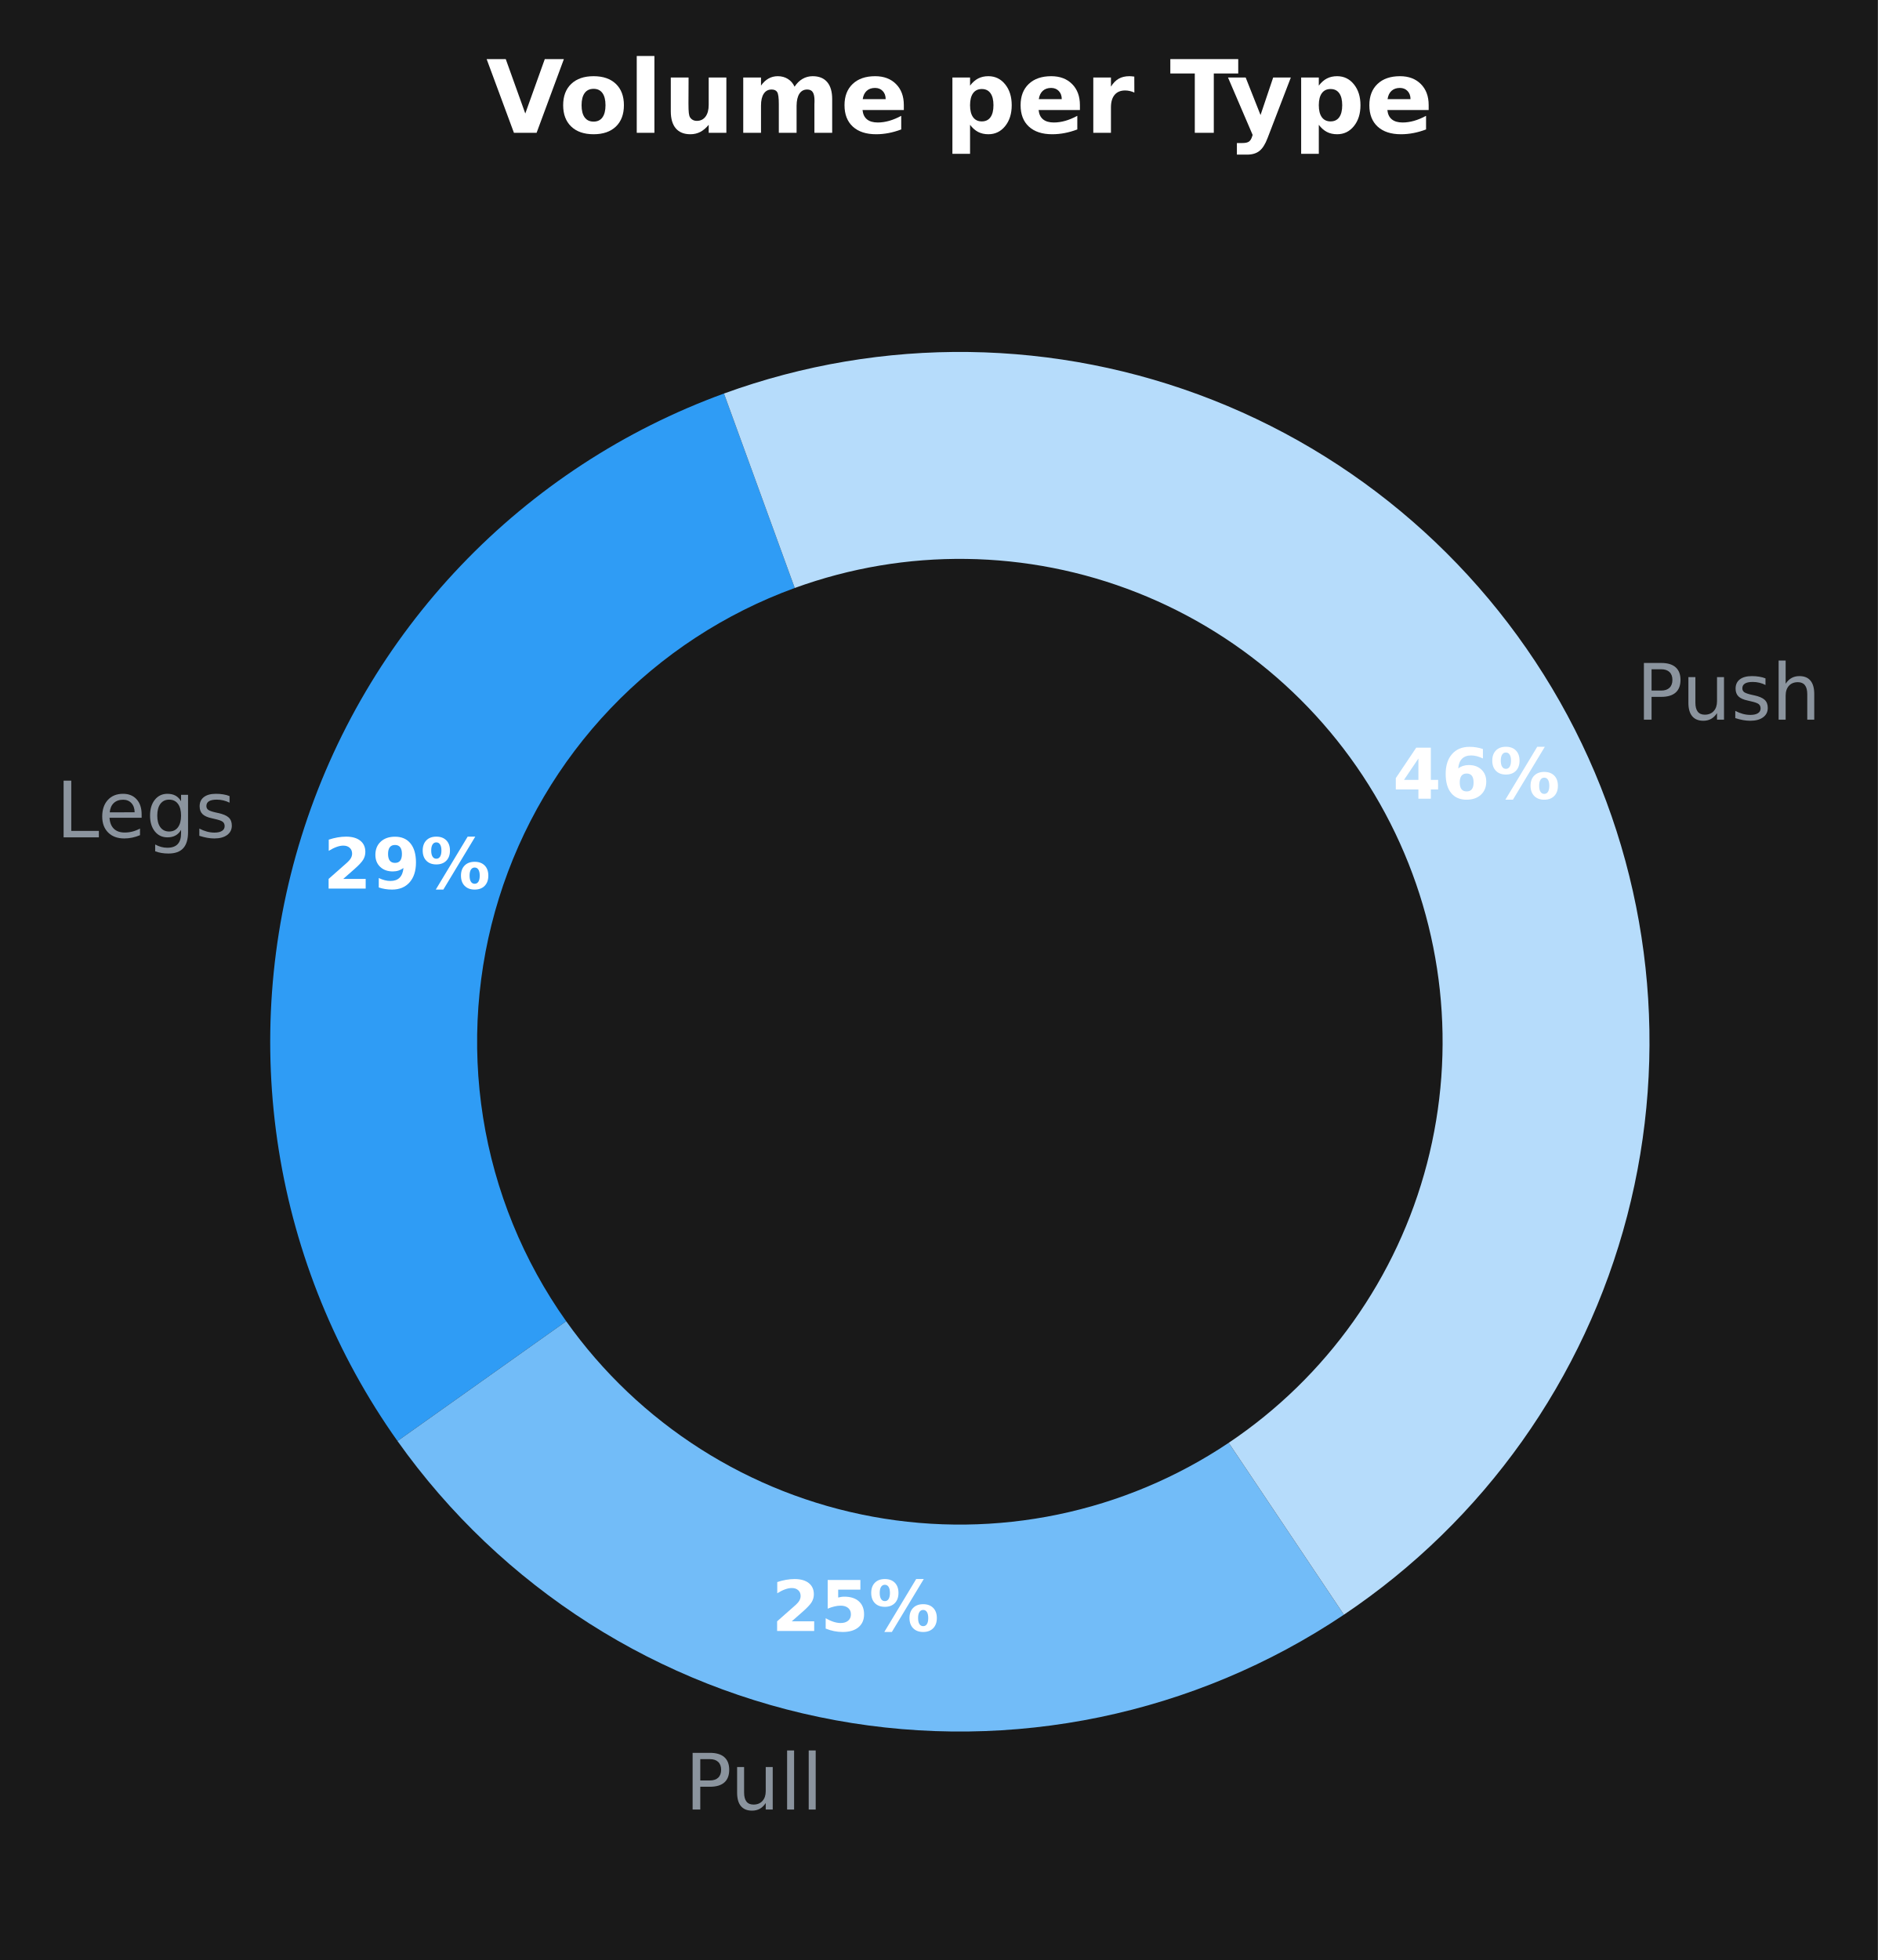
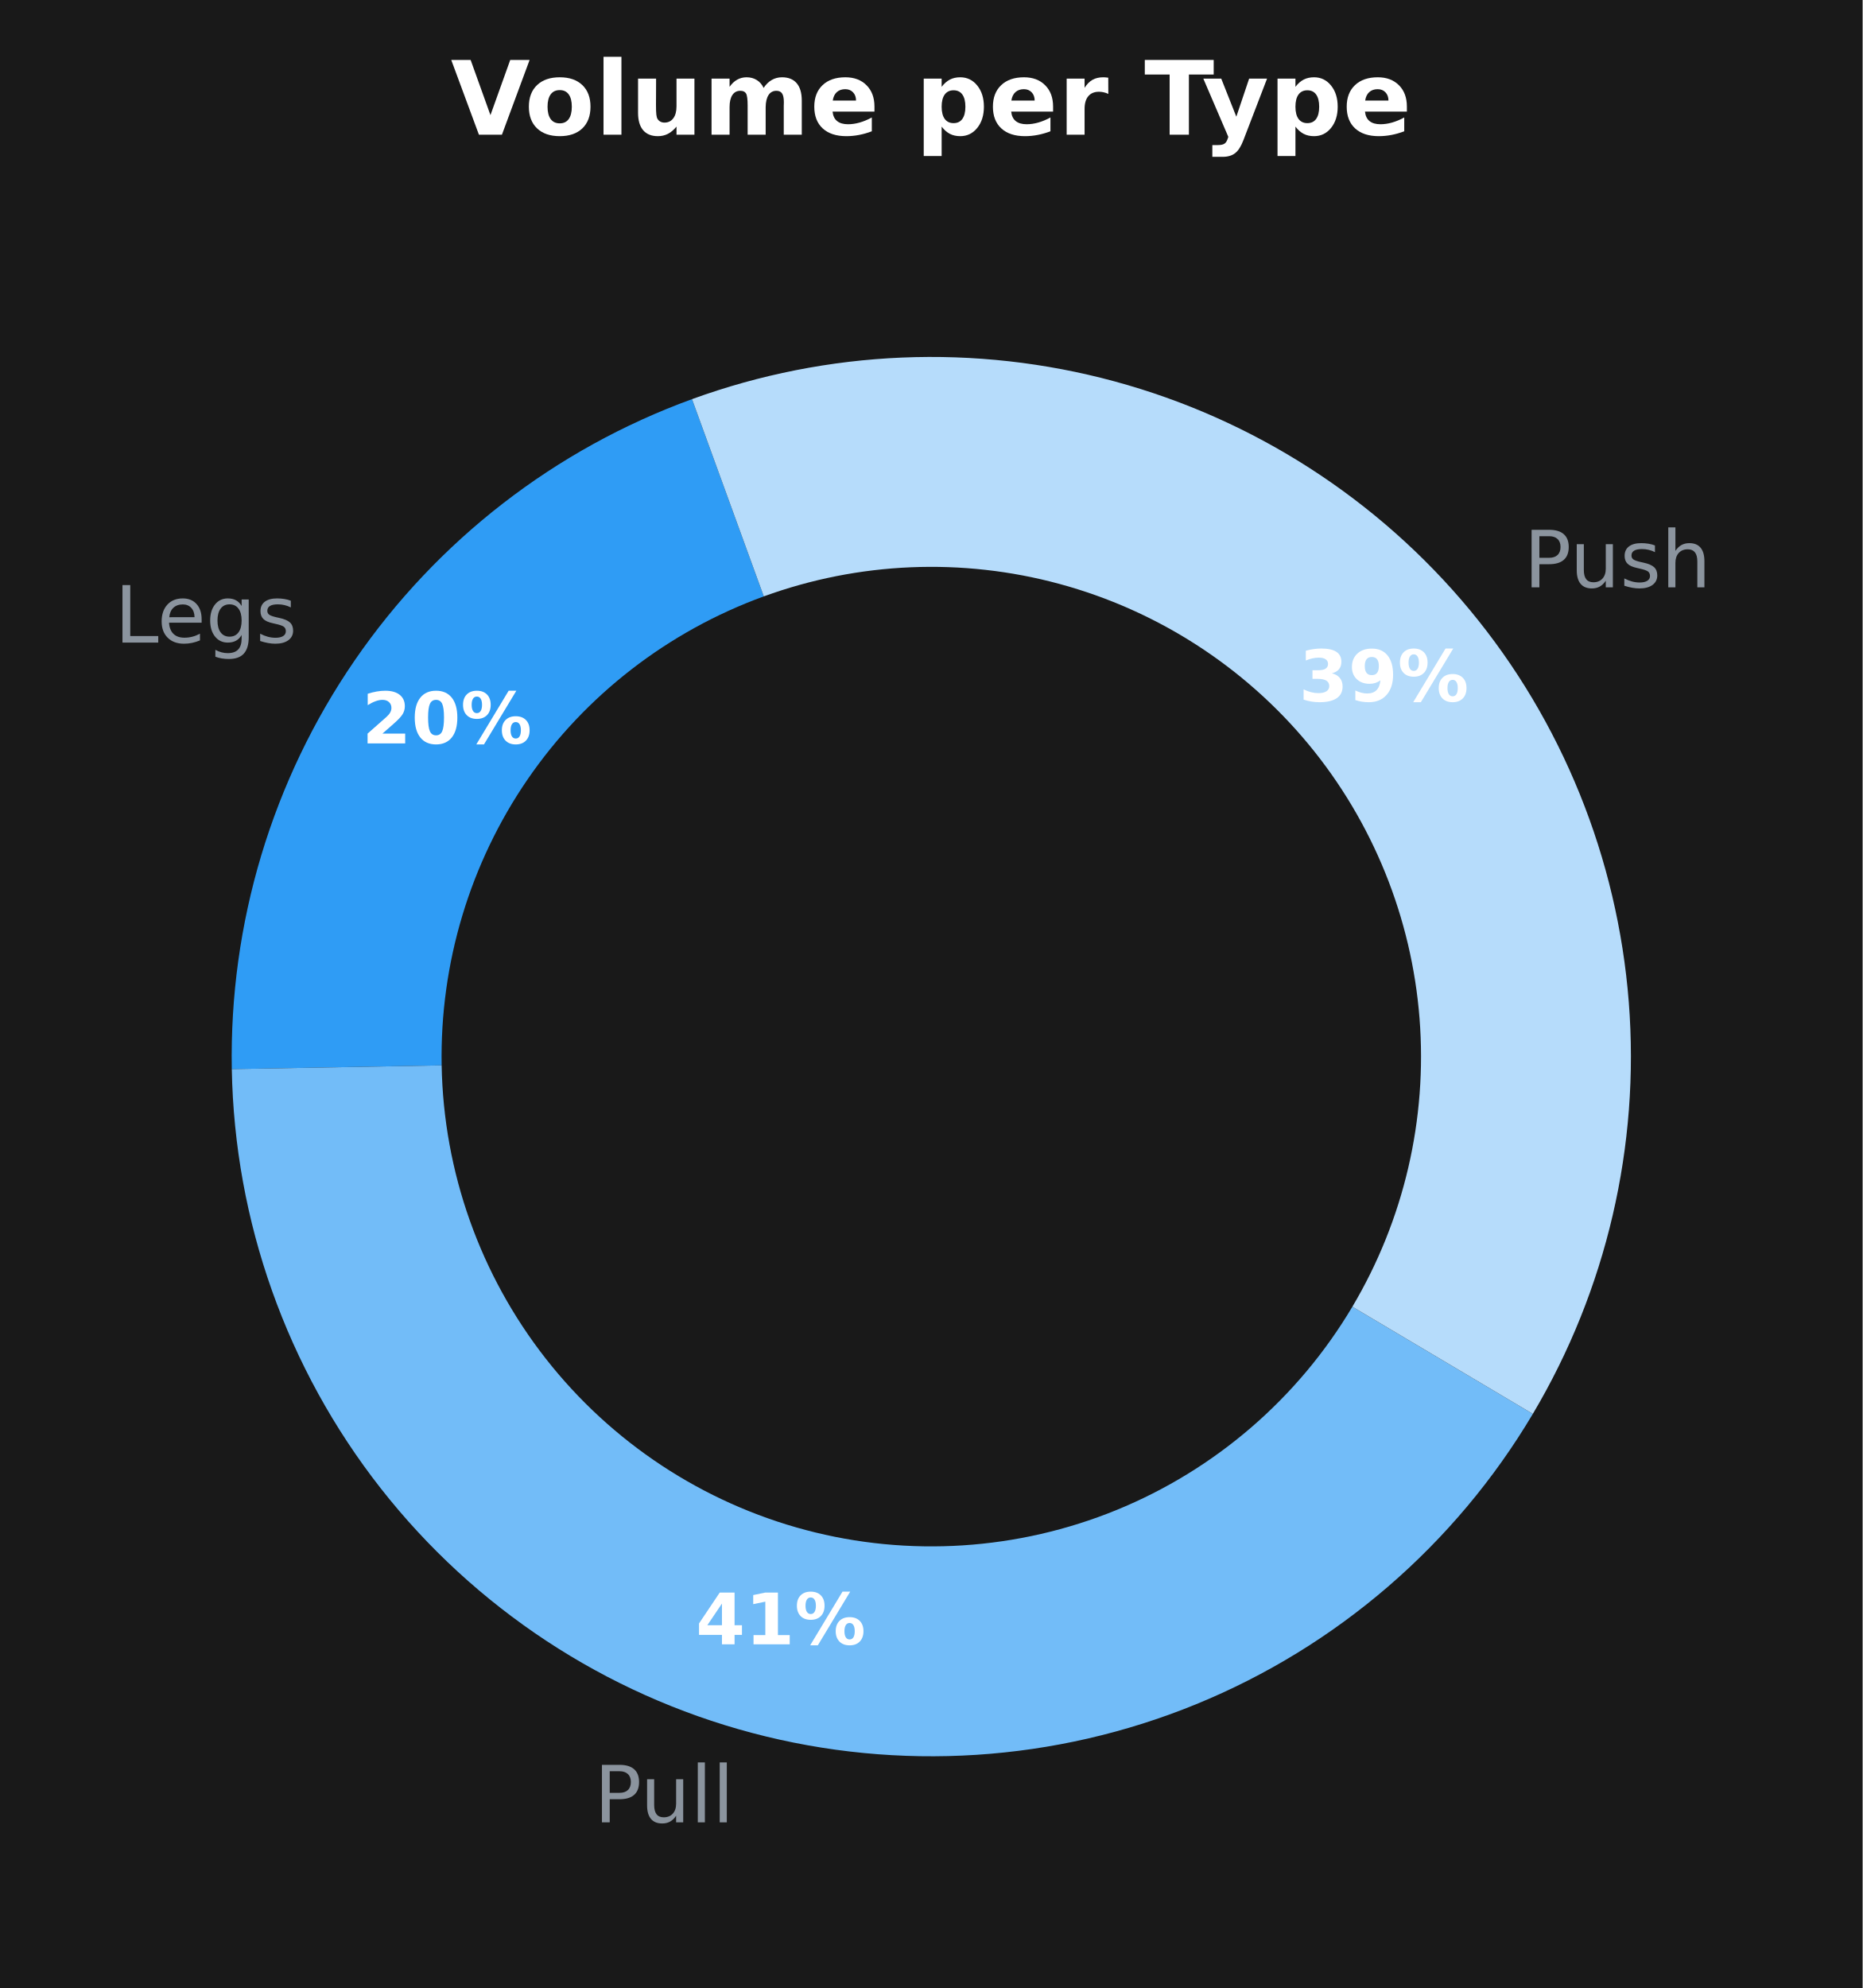
- <svg xmlns="http://www.w3.org/2000/svg" xmlns:xlink="http://www.w3.org/1999/xlink" width="241.54pt" height="252.038pt" viewBox="0 0 241.54 252.038" version="1.1">
+ <svg xmlns="http://www.w3.org/2000/svg" xmlns:xlink="http://www.w3.org/1999/xlink" width="236.16pt" height="252.038pt" viewBox="0 0 236.16 252.038" version="1.1">
  <defs>
    <style type="text/css">*{stroke-linejoin: round; stroke-linecap: butt}</style>
  </defs>
  <g id="figure_1">
    <g id="patch_1">
-       <path d="M 0 252.038  L 241.54 252.038  L 241.54 0  L 0 0  z " style="fill: #191919" />
+       <path d="M 0 252.038  L 236.16 252.038  L 236.16 0  L 0 0  z " style="fill: #191919" />
    </g>
    <g id="axes_1">
      <g id="patch_2">
-         <path d="M 93.121 50.603  C 80.291 55.273 68.711 62.843 59.285 72.721  C 49.859 82.599 42.84 94.521 38.776 107.556  C 34.712 120.591 33.712 134.39 35.854 147.874  C 37.996 161.359 43.223 174.169 51.126 185.302  L 72.826 169.899  C 67.294 162.105 63.636 153.139 62.136 143.699  C 60.637 134.26 61.337 124.601 64.181 115.477  C 67.026 106.352 71.939 98.007 78.537 91.092  C 85.136 84.177 93.242 78.879 102.223 75.61  z " style="fill: #2f9cf5" />
+         <path d="M 87.741 50.603  C 70.384 56.921 55.426 68.506 44.966 83.731  C 34.507 98.956 29.06 117.074 29.39 135.543  L 55.997 135.067  C 55.766 122.139 59.579 109.456 66.9 98.799  C 74.222 88.141 84.693 80.032 96.843 75.61  z " style="fill: #2f9cf5" />
      </g>
      <g id="patch_3">
-         <path d="M 51.126 185.302  C 64.502 204.146 84.725 217.036 107.454 221.206  C 130.182 225.376 153.664 220.503 172.857 207.635  L 158.038 185.532  C 144.603 194.54 128.165 197.95 112.256 195.031  C 96.346 192.113 82.189 183.089 72.826 169.899  z " style="fill: #72bcf8" />
+         <path d="M 29.39 135.543  C 29.735 154.834 36.364 173.496 48.267 188.681  C 60.17 203.866 76.709 214.761 95.36 219.703  C 114.01 224.645 133.773 223.369 151.634 216.071  C 169.495 208.772 184.496 195.842 194.348 179.253  L 171.467 165.664  C 164.571 177.277 154.07 186.328 141.568 191.437  C 129.065 196.546 115.231 197.439 102.176 193.979  C 89.12 190.52 77.543 182.894 69.211 172.264  C 60.879 161.634 56.238 148.571 55.997 135.067  z " style="fill: #72bcf8" />
      </g>
      <g id="patch_4">
-         <path d="M 172.857 207.635  C 190.855 195.568 203.823 177.315 209.292 156.347  C 214.761 135.38 212.362 113.118 202.552 93.798  C 192.741 74.477 176.183 59.405 156.028 51.449  C 135.872 43.493 113.484 43.192 93.121 50.603  L 102.223 75.61  C 116.476 70.422 132.148 70.633 146.257 76.202  C 160.366 81.771 171.957 92.321 178.824 105.846  C 185.692 119.37 187.371 134.953 183.542 149.631  C 179.714 164.308 170.637 177.085 158.038 185.532  z " style="fill: #b6dcfb" />
+         <path d="M 194.348 179.253  C 203.689 163.523 207.94 145.282 206.514 127.044  C 205.088 108.805 198.054 91.446 186.381 77.36  C 174.708 63.273 158.958 53.137 141.302 48.348  C 123.646 43.558 104.933 44.346 87.741 50.603  L 96.843 75.61  C 108.877 71.23 121.976 70.678 134.335 74.031  C 146.695 77.383 157.72 84.479 165.891 94.339  C 174.062 104.2 178.986 116.351 179.984 129.118  C 180.982 141.885 178.007 154.654 171.467 165.664  z " style="fill: #b6dcfb" />
      </g>
      <g id="matplotlib.axis_1" />
      <g id="matplotlib.axis_2" />
      <g id="text_1">
-         <g style="fill: #8b949e" transform="translate(7.2 107.6754) scale(0.1 -0.1)">
+         <g style="fill: #8b949e" transform="translate(14.54715 81.46721) scale(0.1 -0.1)">
          <defs>
            <path id="DejaVuSans-4c" d="M 628 4666  L 1259 4666  L 1259 531  L 3531 531  L 3531 0  L 628 0  L 628 4666  z " transform="scale(0.015625)" />
            <path id="DejaVuSans-65" d="M 3597 1894  L 3597 1613  L 953 1613  Q 991 1019 1311 708  Q 1631 397 2203 397  Q 2534 397 2845 478  Q 3156 559 3463 722  L 3463 178  Q 3153 47 2828 -22  Q 2503 -91 2169 -91  Q 1331 -91 842 396  Q 353 884 353 1716  Q 353 2575 817 3079  Q 1281 3584 2069 3584  Q 2775 3584 3186 3129  Q 3597 2675 3597 1894  z M 3022 2063  Q 3016 2534 2758 2815  Q 2500 3097 2075 3097  Q 1594 3097 1305 2825  Q 1016 2553 972 2059  L 3022 2063  z " transform="scale(0.015625)" />
            <path id="DejaVuSans-67" d="M 2906 1791  Q 2906 2416 2648 2759  Q 2391 3103 1925 3103  Q 1463 3103 1205 2759  Q 947 2416 947 1791  Q 947 1169 1205 825  Q 1463 481 1925 481  Q 2391 481 2648 825  Q 2906 1169 2906 1791  z M 3481 434  Q 3481 -459 3084 -895  Q 2688 -1331 1869 -1331  Q 1566 -1331 1297 -1286  Q 1028 -1241 775 -1147  L 775 -588  Q 1028 -725 1275 -790  Q 1522 -856 1778 -856  Q 2344 -856 2625 -561  Q 2906 -266 2906 331  L 2906 616  Q 2728 306 2450 153  Q 2172 0 1784 0  Q 1141 0 747 490  Q 353 981 353 1791  Q 353 2603 747 3093  Q 1141 3584 1784 3584  Q 2172 3584 2450 3431  Q 2728 3278 2906 2969  L 2906 3500  L 3481 3500  L 3481 434  z " transform="scale(0.015625)" />
            <path id="DejaVuSans-73" d="M 2834 3397  L 2834 2853  Q 2591 2978 2328 3040  Q 2066 3103 1784 3103  Q 1356 3103 1142 2972  Q 928 2841 928 2578  Q 928 2378 1081 2264  Q 1234 2150 1697 2047  L 1894 2003  Q 2506 1872 2764 1633  Q 3022 1394 3022 966  Q 3022 478 2636 193  Q 2250 -91 1575 -91  Q 1294 -91 989 -36  Q 684 19 347 128  L 347 722  Q 666 556 975 473  Q 1284 391 1588 391  Q 1994 391 2212 530  Q 2431 669 2431 922  Q 2431 1156 2273 1281  Q 2116 1406 1581 1522  L 1381 1569  Q 847 1681 609 1914  Q 372 2147 372 2553  Q 372 3047 722 3315  Q 1072 3584 1716 3584  Q 2034 3584 2315 3537  Q 2597 3491 2834 3397  z " transform="scale(0.015625)" />
          </defs>
          <use xlink:href="#DejaVuSans-4c" />
          <use xlink:href="#DejaVuSans-65" transform="translate(53.96289 0)" />
          <use xlink:href="#DejaVuSans-67" transform="translate(115.4863 0)" />
          <use xlink:href="#DejaVuSans-73" transform="translate(178.9629 0)" />
        </g>
      </g>
      <g id="text_2">
-         <g style="fill: #ffffff" transform="translate(41.55443 114.2639) scale(0.09 -0.09)">
+         <g style="fill: #ffffff" transform="translate(45.89335 94.2504) scale(0.09 -0.09)">
          <defs>
            <path id="DejaVuSans-Bold-32" d="M 1844 884  L 3897 884  L 3897 0  L 506 0  L 506 884  L 2209 2388  Q 2438 2594 2547 2791  Q 2656 2988 2656 3200  Q 2656 3528 2436 3728  Q 2216 3928 1850 3928  Q 1569 3928 1234 3808  Q 900 3688 519 3450  L 519 4475  Q 925 4609 1322 4679  Q 1719 4750 2100 4750  Q 2938 4750 3402 4381  Q 3866 4013 3866 3353  Q 3866 2972 3669 2642  Q 3472 2313 2841 1759  L 1844 884  z " transform="scale(0.015625)" />
-             <path id="DejaVuSans-Bold-39" d="M 641 103  L 641 966  Q 928 831 1190 764  Q 1453 697 1709 697  Q 2247 697 2547 995  Q 2847 1294 2900 1881  Q 2688 1725 2447 1647  Q 2206 1569 1925 1569  Q 1209 1569 770 1986  Q 331 2403 331 3084  Q 331 3838 820 4291  Q 1309 4744 2131 4744  Q 3044 4744 3544 4128  Q 4044 3513 4044 2388  Q 4044 1231 3459 570  Q 2875 -91 1856 -91  Q 1528 -91 1228 -42  Q 928 6 641 103  z M 2125 2350  Q 2441 2350 2600 2554  Q 2759 2759 2759 3169  Q 2759 3575 2600 3781  Q 2441 3988 2125 3988  Q 1809 3988 1650 3781  Q 1491 3575 1491 3169  Q 1491 2759 1650 2554  Q 1809 2350 2125 2350  z " transform="scale(0.015625)" />
+             <path id="DejaVuSans-Bold-30" d="M 2944 2338  Q 2944 3213 2780 3570  Q 2616 3928 2228 3928  Q 1841 3928 1675 3570  Q 1509 3213 1509 2338  Q 1509 1453 1675 1090  Q 1841 728 2228 728  Q 2613 728 2778 1090  Q 2944 1453 2944 2338  z M 4147 2328  Q 4147 1169 3647 539  Q 3147 -91 2228 -91  Q 1306 -91 806 539  Q 306 1169 306 2328  Q 306 3491 806 4120  Q 1306 4750 2228 4750  Q 3147 4750 3647 4120  Q 4147 3491 4147 2328  z " transform="scale(0.015625)" />
            <path id="DejaVuSans-Bold-25" d="M 4959 1925  Q 4738 1925 4616 1733  Q 4494 1541 4494 1184  Q 4494 825 4614 633  Q 4734 441 4959 441  Q 5184 441 5303 633  Q 5422 825 5422 1184  Q 5422 1541 5301 1733  Q 5181 1925 4959 1925  z M 4959 2450  Q 5541 2450 5875 2112  Q 6209 1775 6209 1184  Q 6209 594 5875 251  Q 5541 -91 4959 -91  Q 4378 -91 4042 251  Q 3706 594 3706 1184  Q 3706 1772 4042 2111  Q 4378 2450 4959 2450  z M 2094 -91  L 1403 -91  L 4319 4750  L 5013 4750  L 2094 -91  z M 1453 4750  Q 2034 4750 2367 4411  Q 2700 4072 2700 3481  Q 2700 2891 2367 2550  Q 2034 2209 1453 2209  Q 872 2209 539 2550  Q 206 2891 206 3481  Q 206 4072 539 4411  Q 872 4750 1453 4750  z M 1453 4225  Q 1228 4225 1106 4031  Q 984 3838 984 3481  Q 984 3122 1106 2926  Q 1228 2731 1453 2731  Q 1678 2731 1798 2926  Q 1919 3122 1919 3481  Q 1919 3838 1797 4031  Q 1675 4225 1453 4225  z " transform="scale(0.015625)" />
          </defs>
          <use xlink:href="#DejaVuSans-Bold-32" />
-           <use xlink:href="#DejaVuSans-Bold-39" transform="translate(69.58008 0)" />
+           <use xlink:href="#DejaVuSans-Bold-30" transform="translate(69.58008 0)" />
          <use xlink:href="#DejaVuSans-Bold-25" transform="translate(139.1602 0)" />
        </g>
      </g>
      <g id="text_3">
-         <g style="fill: #8b949e" transform="translate(88.10455 232.69) scale(0.1 -0.1)">
+         <g style="fill: #8b949e" transform="translate(75.33902 231.0367) scale(0.1 -0.1)">
          <defs>
            <path id="DejaVuSans-50" d="M 1259 4147  L 1259 2394  L 2053 2394  Q 2494 2394 2734 2622  Q 2975 2850 2975 3272  Q 2975 3691 2734 3919  Q 2494 4147 2053 4147  L 1259 4147  z M 628 4666  L 2053 4666  Q 2838 4666 3239 4311  Q 3641 3956 3641 3272  Q 3641 2581 3239 2228  Q 2838 1875 2053 1875  L 1259 1875  L 1259 0  L 628 0  L 628 4666  z " transform="scale(0.015625)" />
            <path id="DejaVuSans-75" d="M 544 1381  L 544 3500  L 1119 3500  L 1119 1403  Q 1119 906 1312 657  Q 1506 409 1894 409  Q 2359 409 2629 706  Q 2900 1003 2900 1516  L 2900 3500  L 3475 3500  L 3475 0  L 2900 0  L 2900 538  Q 2691 219 2414 64  Q 2138 -91 1772 -91  Q 1169 -91 856 284  Q 544 659 544 1381  z M 1991 3584  L 1991 3584  z " transform="scale(0.015625)" />
            <path id="DejaVuSans-6c" d="M 603 4863  L 1178 4863  L 1178 0  L 603 0  L 603 4863  z " transform="scale(0.015625)" />
          </defs>
          <use xlink:href="#DejaVuSans-50" />
          <use xlink:href="#DejaVuSans-75" transform="translate(58.55273 0)" />
          <use xlink:href="#DejaVuSans-6c" transform="translate(121.9316 0)" />
          <use xlink:href="#DejaVuSans-6c" transform="translate(149.7148 0)" />
        </g>
      </g>
      <g id="text_4">
-         <g style="fill: #ffffff" transform="translate(99.24347 209.7296) scale(0.09 -0.09)">
+         <g style="fill: #ffffff" transform="translate(88.22362 208.4671) scale(0.09 -0.09)">
          <defs>
-             <path id="DejaVuSans-Bold-35" d="M 678 4666  L 3669 4666  L 3669 3781  L 1638 3781  L 1638 3059  Q 1775 3097 1914 3117  Q 2053 3138 2203 3138  Q 3056 3138 3531 2711  Q 4006 2284 4006 1522  Q 4006 766 3489 337  Q 2972 -91 2053 -91  Q 1656 -91 1267 -14  Q 878 63 494 219  L 494 1166  Q 875 947 1217 837  Q 1559 728 1863 728  Q 2300 728 2551 942  Q 2803 1156 2803 1522  Q 2803 1891 2551 2103  Q 2300 2316 1863 2316  Q 1603 2316 1309 2248  Q 1016 2181 678 2041  L 678 4666  z " transform="scale(0.015625)" />
+             <path id="DejaVuSans-Bold-34" d="M 2356 3675  L 1038 1722  L 2356 1722  L 2356 3675  z M 2156 4666  L 3494 4666  L 3494 1722  L 4159 1722  L 4159 850  L 3494 850  L 3494 0  L 2356 0  L 2356 850  L 288 850  L 288 1881  L 2156 4666  z " transform="scale(0.015625)" />
+             <path id="DejaVuSans-Bold-31" d="M 750 831  L 1813 831  L 1813 3847  L 722 3622  L 722 4441  L 1806 4666  L 2950 4666  L 2950 831  L 4013 831  L 4013 0  L 750 0  L 750 831  z " transform="scale(0.015625)" />
          </defs>
-           <use xlink:href="#DejaVuSans-Bold-32" />
-           <use xlink:href="#DejaVuSans-Bold-35" transform="translate(69.58008 0)" />
+           <use xlink:href="#DejaVuSans-Bold-34" />
+           <use xlink:href="#DejaVuSans-Bold-31" transform="translate(69.58008 0)" />
          <use xlink:href="#DejaVuSans-Bold-25" transform="translate(139.1602 0)" />
        </g>
      </g>
      <g id="text_5">
-         <g style="fill: #8b949e" transform="translate(210.4611 92.5408) scale(0.1 -0.1)">
+         <g style="fill: #8b949e" transform="translate(193.2112 74.45926) scale(0.1 -0.1)">
          <defs>
            <path id="DejaVuSans-68" d="M 3513 2113  L 3513 0  L 2938 0  L 2938 2094  Q 2938 2591 2744 2837  Q 2550 3084 2163 3084  Q 1697 3084 1428 2787  Q 1159 2491 1159 1978  L 1159 0  L 581 0  L 581 4863  L 1159 4863  L 1159 2956  Q 1366 3272 1645 3428  Q 1925 3584 2291 3584  Q 2894 3584 3203 3211  Q 3513 2838 3513 2113  z " transform="scale(0.015625)" />
          </defs>
          <use xlink:href="#DejaVuSans-50" />
          <use xlink:href="#DejaVuSans-75" transform="translate(58.55273 0)" />
          <use xlink:href="#DejaVuSans-73" transform="translate(121.9316 0)" />
          <use xlink:href="#DejaVuSans-68" transform="translate(174.0312 0)" />
        </g>
      </g>
      <g id="text_6">
-         <g style="fill: #ffffff" transform="translate(179.126 102.7066) scale(0.09 -0.09)">
+         <g style="fill: #ffffff" transform="translate(164.6817 88.89887) scale(0.09 -0.09)">
          <defs>
-             <path id="DejaVuSans-Bold-34" d="M 2356 3675  L 1038 1722  L 2356 1722  L 2356 3675  z M 2156 4666  L 3494 4666  L 3494 1722  L 4159 1722  L 4159 850  L 3494 850  L 3494 0  L 2356 0  L 2356 850  L 288 850  L 288 1881  L 2156 4666  z " transform="scale(0.015625)" />
-             <path id="DejaVuSans-Bold-36" d="M 2316 2303  Q 2000 2303 1842 2098  Q 1684 1894 1684 1484  Q 1684 1075 1842 870  Q 2000 666 2316 666  Q 2634 666 2792 870  Q 2950 1075 2950 1484  Q 2950 1894 2792 2098  Q 2634 2303 2316 2303  z M 3803 4544  L 3803 3681  Q 3506 3822 3243 3889  Q 2981 3956 2731 3956  Q 2194 3956 1894 3657  Q 1594 3359 1544 2772  Q 1750 2925 1990 3001  Q 2231 3078 2516 3078  Q 3231 3078 3670 2659  Q 4109 2241 4109 1563  Q 4109 813 3618 361  Q 3128 -91 2303 -91  Q 1394 -91 895 523  Q 397 1138 397 2266  Q 397 3422 980 4083  Q 1563 4744 2578 4744  Q 2900 4744 3203 4694  Q 3506 4644 3803 4544  z " transform="scale(0.015625)" />
+             <path id="DejaVuSans-Bold-33" d="M 2981 2516  Q 3453 2394 3698 2092  Q 3944 1791 3944 1325  Q 3944 631 3412 270  Q 2881 -91 1863 -91  Q 1503 -91 1142 -33  Q 781 25 428 141  L 428 1069  Q 766 900 1098 814  Q 1431 728 1753 728  Q 2231 728 2486 893  Q 2741 1059 2741 1369  Q 2741 1688 2480 1852  Q 2219 2016 1709 2016  L 1228 2016  L 1228 2791  L 1734 2791  Q 2188 2791 2409 2933  Q 2631 3075 2631 3366  Q 2631 3634 2415 3781  Q 2200 3928 1806 3928  Q 1516 3928 1219 3862  Q 922 3797 628 3669  L 628 4550  Q 984 4650 1334 4700  Q 1684 4750 2022 4750  Q 2931 4750 3382 4451  Q 3834 4153 3834 3553  Q 3834 3144 3618 2883  Q 3403 2622 2981 2516  z " transform="scale(0.015625)" />
+             <path id="DejaVuSans-Bold-39" d="M 641 103  L 641 966  Q 928 831 1190 764  Q 1453 697 1709 697  Q 2247 697 2547 995  Q 2847 1294 2900 1881  Q 2688 1725 2447 1647  Q 2206 1569 1925 1569  Q 1209 1569 770 1986  Q 331 2403 331 3084  Q 331 3838 820 4291  Q 1309 4744 2131 4744  Q 3044 4744 3544 4128  Q 4044 3513 4044 2388  Q 4044 1231 3459 570  Q 2875 -91 1856 -91  Q 1528 -91 1228 -42  Q 928 6 641 103  z M 2125 2350  Q 2441 2350 2600 2554  Q 2759 2759 2759 3169  Q 2759 3575 2600 3781  Q 2441 3988 2125 3988  Q 1809 3988 1650 3781  Q 1491 3575 1491 3169  Q 1491 2759 1650 2554  Q 1809 2350 2125 2350  z " transform="scale(0.015625)" />
          </defs>
-           <use xlink:href="#DejaVuSans-Bold-34" />
-           <use xlink:href="#DejaVuSans-Bold-36" transform="translate(69.58008 0)" />
+           <use xlink:href="#DejaVuSans-Bold-33" />
+           <use xlink:href="#DejaVuSans-Bold-39" transform="translate(69.58008 0)" />
          <use xlink:href="#DejaVuSans-Bold-25" transform="translate(139.1602 0)" />
        </g>
      </g>
      <g id="text_7">
-         <g style="fill: #ffffff" transform="translate(62.53061 17.07797) scale(0.13 -0.13)">
+         <g style="fill: #ffffff" transform="translate(57.15062 17.07797) scale(0.13 -0.13)">
          <defs>
            <path id="DejaVuSans-Bold-56" d="M 31 4666  L 1241 4666  L 2478 1222  L 3713 4666  L 4922 4666  L 3194 0  L 1759 0  L 31 4666  z " transform="scale(0.015625)" />
            <path id="DejaVuSans-Bold-6f" d="M 2203 2784  Q 1831 2784 1636 2517  Q 1441 2250 1441 1747  Q 1441 1244 1636 976  Q 1831 709 2203 709  Q 2569 709 2762 976  Q 2956 1244 2956 1747  Q 2956 2250 2762 2517  Q 2569 2784 2203 2784  z M 2203 3584  Q 3106 3584 3614 3096  Q 4122 2609 4122 1747  Q 4122 884 3614 396  Q 3106 -91 2203 -91  Q 1297 -91 786 396  Q 275 884 275 1747  Q 275 2609 786 3096  Q 1297 3584 2203 3584  z " transform="scale(0.015625)" />
            <path id="DejaVuSans-Bold-6c" d="M 538 4863  L 1656 4863  L 1656 0  L 538 0  L 538 4863  z " transform="scale(0.015625)" />
            <path id="DejaVuSans-Bold-75" d="M 500 1363  L 500 3500  L 1625 3500  L 1625 3150  Q 1625 2866 1622 2436  Q 1619 2006 1619 1863  Q 1619 1441 1641 1255  Q 1663 1069 1716 984  Q 1784 875 1895 815  Q 2006 756 2150 756  Q 2500 756 2700 1025  Q 2900 1294 2900 1772  L 2900 3500  L 4019 3500  L 4019 0  L 2900 0  L 2900 506  Q 2647 200 2364 54  Q 2081 -91 1741 -91  Q 1134 -91 817 281  Q 500 653 500 1363  z " transform="scale(0.015625)" />
            <path id="DejaVuSans-Bold-6d" d="M 3781 2919  Q 3994 3244 4286 3414  Q 4578 3584 4928 3584  Q 5531 3584 5847 3212  Q 6163 2841 6163 2131  L 6163 0  L 5038 0  L 5038 1825  Q 5041 1866 5042 1909  Q 5044 1953 5044 2034  Q 5044 2406 4934 2573  Q 4825 2741 4581 2741  Q 4263 2741 4089 2478  Q 3916 2216 3909 1719  L 3909 0  L 2784 0  L 2784 1825  Q 2784 2406 2684 2573  Q 2584 2741 2328 2741  Q 2006 2741 1831 2477  Q 1656 2213 1656 1722  L 1656 0  L 531 0  L 531 3500  L 1656 3500  L 1656 2988  Q 1863 3284 2130 3434  Q 2397 3584 2719 3584  Q 3081 3584 3359 3409  Q 3638 3234 3781 2919  z " transform="scale(0.015625)" />
            <path id="DejaVuSans-Bold-65" d="M 4031 1759  L 4031 1441  L 1416 1441  Q 1456 1047 1700 850  Q 1944 653 2381 653  Q 2734 653 3104 758  Q 3475 863 3866 1075  L 3866 213  Q 3469 63 3072 -14  Q 2675 -91 2278 -91  Q 1328 -91 801 392  Q 275 875 275 1747  Q 275 2603 792 3093  Q 1309 3584 2216 3584  Q 3041 3584 3536 3087  Q 4031 2591 4031 1759  z M 2881 2131  Q 2881 2450 2695 2645  Q 2509 2841 2209 2841  Q 1884 2841 1681 2658  Q 1478 2475 1428 2131  L 2881 2131  z " transform="scale(0.015625)" />
            <path id="DejaVuSans-Bold-20" transform="scale(0.015625)" />
            <path id="DejaVuSans-Bold-70" d="M 1656 506  L 1656 -1331  L 538 -1331  L 538 3500  L 1656 3500  L 1656 2988  Q 1888 3294 2169 3439  Q 2450 3584 2816 3584  Q 3463 3584 3878 3070  Q 4294 2556 4294 1747  Q 4294 938 3878 423  Q 3463 -91 2816 -91  Q 2450 -91 2169 54  Q 1888 200 1656 506  z M 2400 2772  Q 2041 2772 1848 2508  Q 1656 2244 1656 1747  Q 1656 1250 1848 986  Q 2041 722 2400 722  Q 2759 722 2948 984  Q 3138 1247 3138 1747  Q 3138 2247 2948 2509  Q 2759 2772 2400 2772  z " transform="scale(0.015625)" />
            <path id="DejaVuSans-Bold-72" d="M 3138 2547  Q 2991 2616 2845 2648  Q 2700 2681 2553 2681  Q 2122 2681 1889 2404  Q 1656 2128 1656 1613  L 1656 0  L 538 0  L 538 3500  L 1656 3500  L 1656 2925  Q 1872 3269 2151 3426  Q 2431 3584 2822 3584  Q 2878 3584 2943 3579  Q 3009 3575 3134 3559  L 3138 2547  z " transform="scale(0.015625)" />
            <path id="DejaVuSans-Bold-54" d="M 31 4666  L 4331 4666  L 4331 3756  L 2784 3756  L 2784 0  L 1581 0  L 1581 3756  L 31 3756  L 31 4666  z " transform="scale(0.015625)" />
            <path id="DejaVuSans-Bold-79" d="M 78 3500  L 1197 3500  L 2138 1125  L 2938 3500  L 4056 3500  L 2584 -331  Q 2363 -916 2067 -1148  Q 1772 -1381 1288 -1381  L 641 -1381  L 641 -647  L 991 -647  Q 1275 -647 1404 -556  Q 1534 -466 1606 -231  L 1638 -134  L 78 3500  z " transform="scale(0.015625)" />
          </defs>
          <use xlink:href="#DejaVuSans-Bold-56" />
          <use xlink:href="#DejaVuSans-Bold-6f" transform="translate(71.89258 0)" />
          <use xlink:href="#DejaVuSans-Bold-6c" transform="translate(140.5938 0)" />
          <use xlink:href="#DejaVuSans-Bold-75" transform="translate(174.8711 0)" />
          <use xlink:href="#DejaVuSans-Bold-6d" transform="translate(246.0625 0)" />
          <use xlink:href="#DejaVuSans-Bold-65" transform="translate(350.2617 0)" />
          <use xlink:href="#DejaVuSans-Bold-20" transform="translate(418.084 0)" />
          <use xlink:href="#DejaVuSans-Bold-70" transform="translate(452.8984 0)" />
          <use xlink:href="#DejaVuSans-Bold-65" transform="translate(524.4805 0)" />
          <use xlink:href="#DejaVuSans-Bold-72" transform="translate(592.3027 0)" />
          <use xlink:href="#DejaVuSans-Bold-20" transform="translate(641.6191 0)" />
          <use xlink:href="#DejaVuSans-Bold-54" transform="translate(676.4336 0)" />
          <use xlink:href="#DejaVuSans-Bold-79" transform="translate(732.7715 0)" />
          <use xlink:href="#DejaVuSans-Bold-70" transform="translate(797.957 0)" />
          <use xlink:href="#DejaVuSans-Bold-65" transform="translate(869.5391 0)" />
        </g>
      </g>
    </g>
  </g>
</svg>
